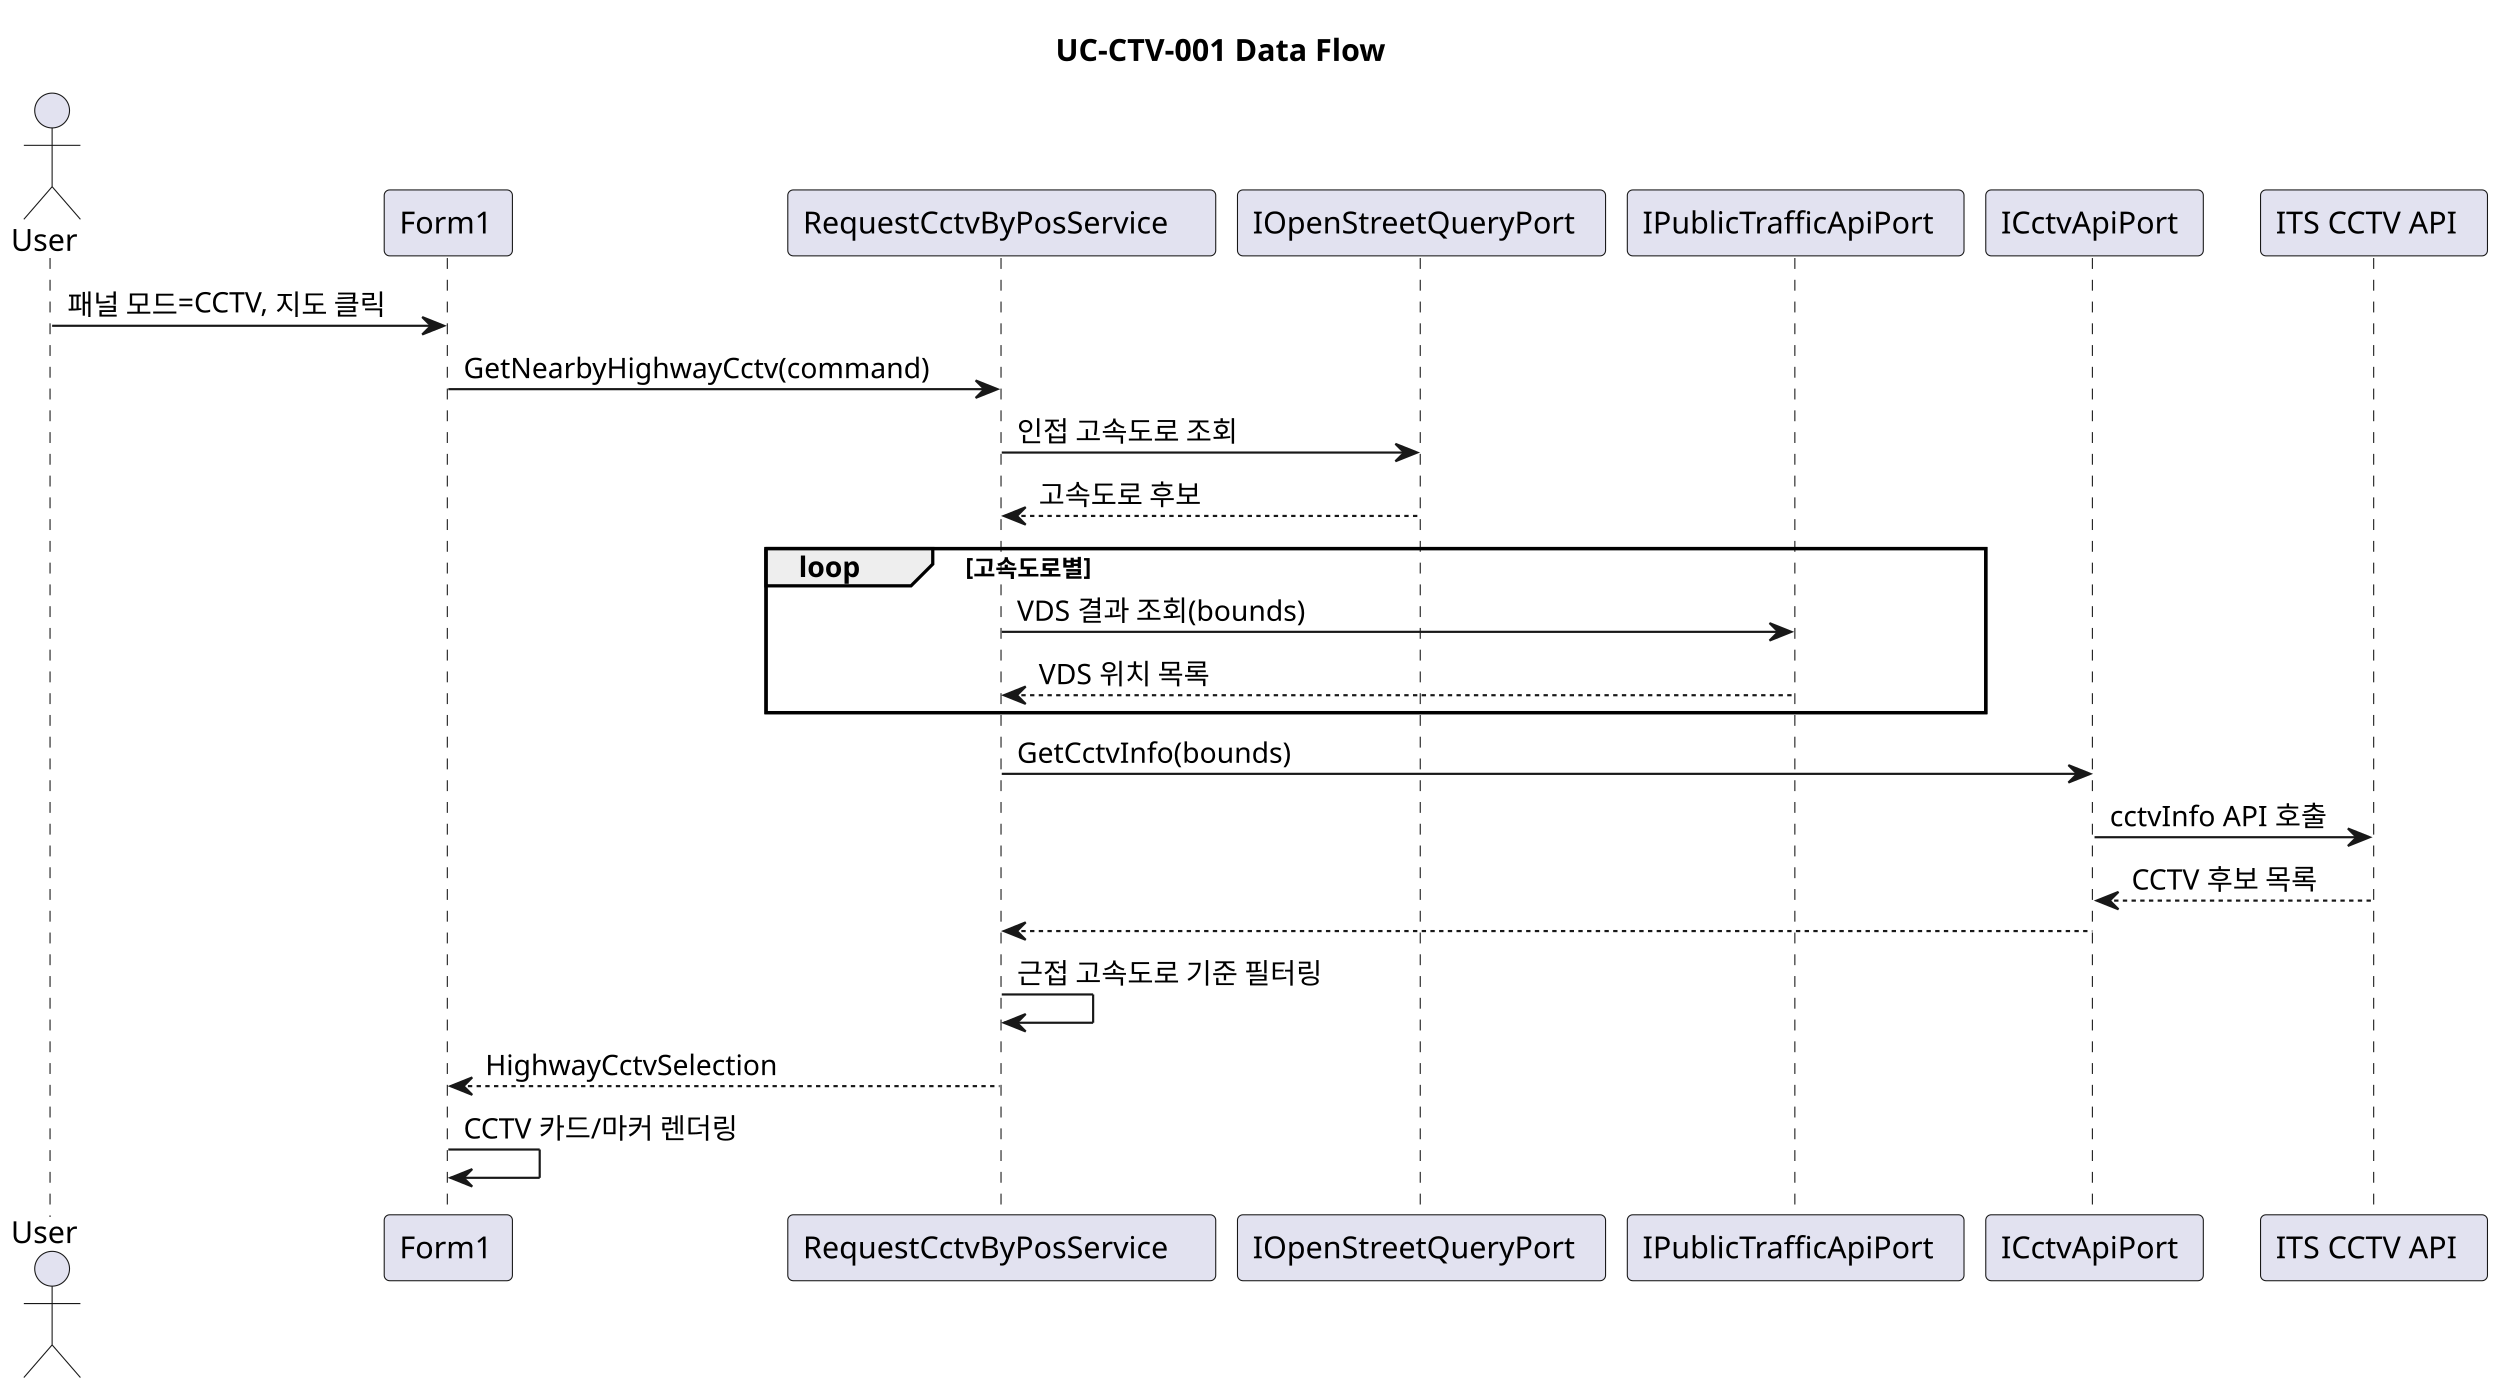
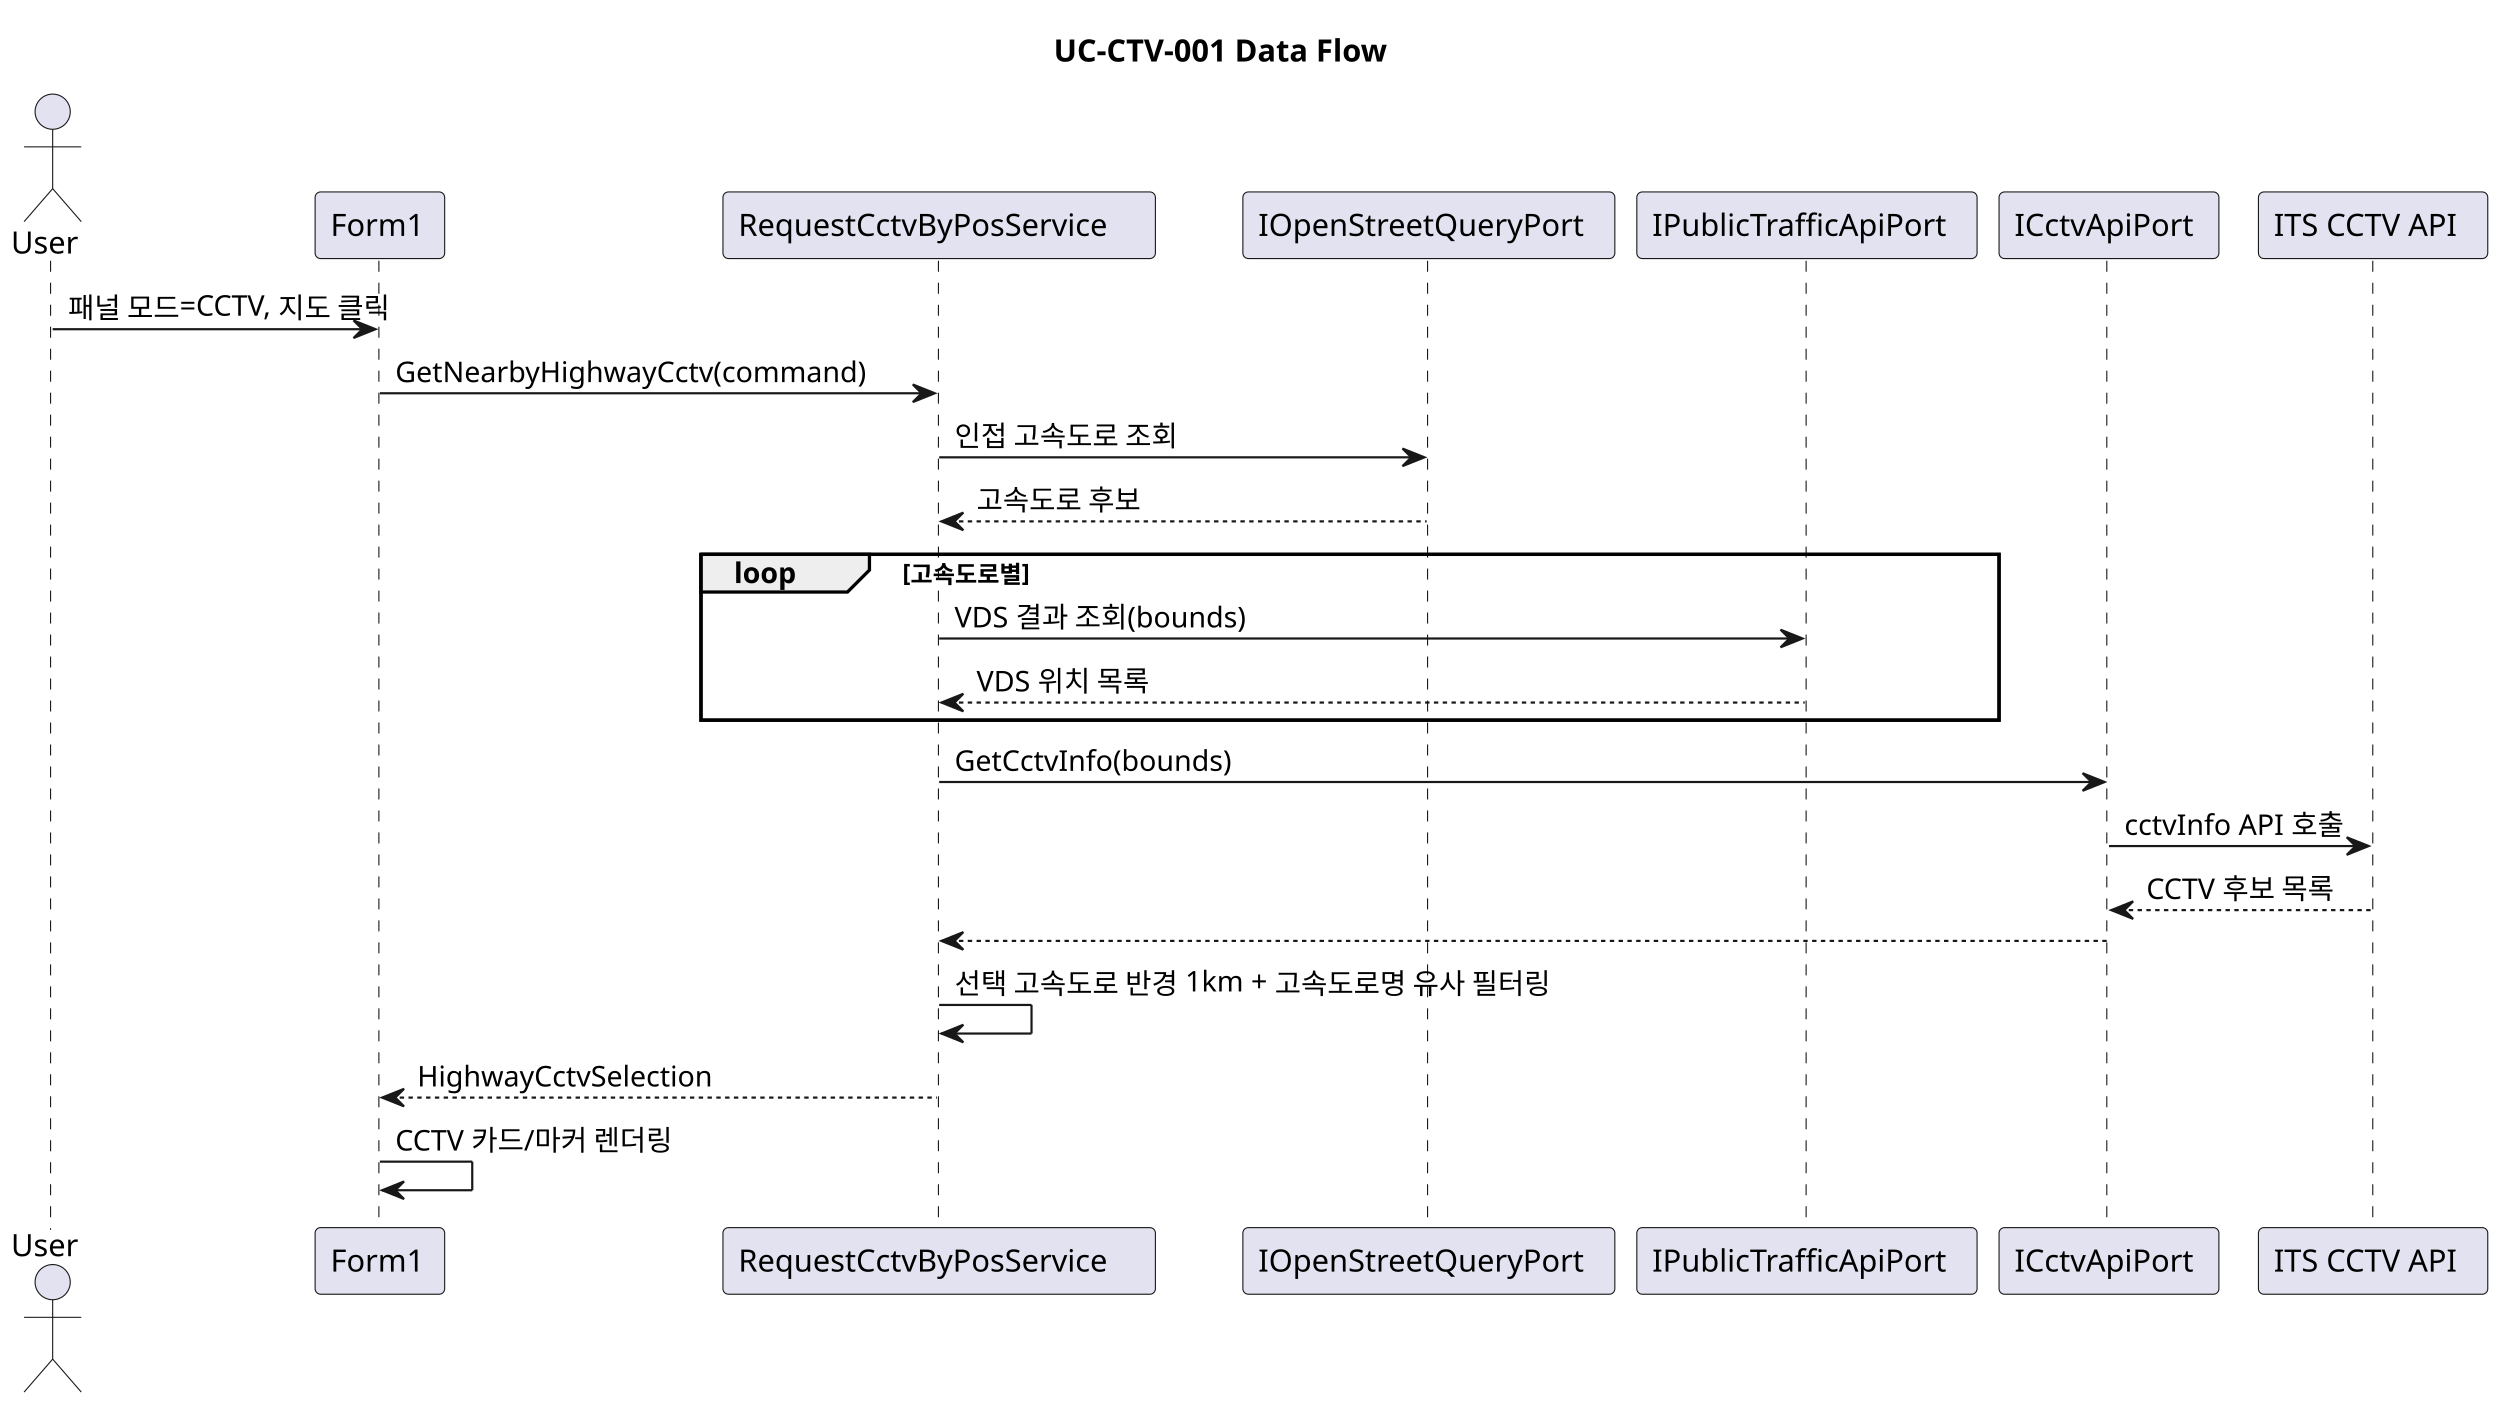
- <svg xmlns="http://www.w3.org/2000/svg" contentStyleType="text/css" data-diagram-type="SEQUENCE" height="640px" preserveAspectRatio="none" style="width:1149px;height:640px;background:#FFFFFF;" version="1.1" viewBox="0 0 1149 640" width="1149px" zoomAndPan="magnify">
+ <svg xmlns="http://www.w3.org/2000/svg" contentStyleType="text/css" data-diagram-type="SEQUENCE" height="640px" preserveAspectRatio="none" style="width:1137px;height:640px;background:#FFFFFF;" version="1.1" viewBox="0 0 1137 640" width="1137px" zoomAndPan="magnify">
  <defs />
  <g>
-     <text fill="#000000" font-family="sans-serif" font-size="14" font-weight="bold" lengthAdjust="spacing" textLength="177.017" x="485.112" y="27.995">UC-CTV-001 Data Flow</text>
-     <rect fill="none" height="75.398" style="stroke:#000000;stroke-width:1.5;" width="560.591" x="352.07" y="252.125" />
+     <text fill="#000000" font-family="sans-serif" font-size="14" font-weight="bold" lengthAdjust="spacing" textLength="177.017" x="479.209" y="27.995">UC-CTV-001 Data Flow</text>
+     <rect fill="none" height="75.398" style="stroke:#000000;stroke-width:1.5;" width="590.373" x="318.8" y="252.125" />
    <g class="participant-lifeline" data-entity-uid="part1" data-qualified-name="User" id="part1-lifeline">
      <g>
        <rect fill="#000000" fill-opacity="0" height="440.727" width="8" x="19.955" y="118.594" />
        <line style="stroke:#181818;stroke-width:0.5;stroke-dasharray:5,5;" x1="23" x2="23" y1="118.594" y2="559.32" />
      </g>
    </g>
    <g class="participant-lifeline" data-entity-uid="part2" data-qualified-name="Form1" id="part2-lifeline">
      <g>
-         <rect fill="#000000" fill-opacity="0" height="440.727" width="8" x="202.045" y="118.594" />
-         <line style="stroke:#181818;stroke-width:0.5;stroke-dasharray:5,5;" x1="205.586" x2="205.586" y1="118.594" y2="559.32" />
+         <rect fill="#000000" fill-opacity="0" height="440.727" width="8" x="168.775" y="118.594" />
+         <line style="stroke:#181818;stroke-width:0.5;stroke-dasharray:5,5;" x1="172.316" x2="172.316" y1="118.594" y2="559.32" />
      </g>
    </g>
    <g class="participant-lifeline" data-entity-uid="part3" data-qualified-name="CctvSvc" id="part3-lifeline">
      <g>
-         <rect fill="#000000" fill-opacity="0" height="440.727" width="8" x="456.408" y="118.594" />
-         <line style="stroke:#181818;stroke-width:0.5;stroke-dasharray:5,5;" x1="460.07" x2="460.07" y1="118.594" y2="559.32" />
+         <rect fill="#000000" fill-opacity="0" height="440.727" width="8" x="423.138" y="118.594" />
+         <line style="stroke:#181818;stroke-width:0.5;stroke-dasharray:5,5;" x1="426.8" x2="426.8" y1="118.594" y2="559.32" />
      </g>
    </g>
    <g class="participant-lifeline" data-entity-uid="part4" data-qualified-name="OpenStreetPort" id="part4-lifeline">
      <g>
-         <rect fill="#000000" fill-opacity="0" height="440.727" width="8" x="649.331" y="118.594" />
-         <line style="stroke:#181818;stroke-width:0.5;stroke-dasharray:5,5;" x1="652.746" x2="652.746" y1="118.594" y2="559.32" />
+         <rect fill="#000000" fill-opacity="0" height="440.727" width="8" x="645.843" y="118.594" />
+         <line style="stroke:#181818;stroke-width:0.5;stroke-dasharray:5,5;" x1="649.258" x2="649.258" y1="118.594" y2="559.32" />
      </g>
    </g>
    <g class="participant-lifeline" data-entity-uid="part5" data-qualified-name="TrafficApiPort" id="part5-lifeline">
      <g>
-         <rect fill="#000000" fill-opacity="0" height="440.727" width="8" x="821.288" y="118.594" />
-         <line style="stroke:#181818;stroke-width:0.5;stroke-dasharray:5,5;" x1="824.915" x2="824.915" y1="118.594" y2="559.32" />
+         <rect fill="#000000" fill-opacity="0" height="440.727" width="8" x="817.8" y="118.594" />
+         <line style="stroke:#181818;stroke-width:0.5;stroke-dasharray:5,5;" x1="821.427" x2="821.427" y1="118.594" y2="559.32" />
      </g>
    </g>
    <g class="participant-lifeline" data-entity-uid="part6" data-qualified-name="CctvApiPort" id="part6-lifeline">
      <g>
-         <rect fill="#000000" fill-opacity="0" height="440.727" width="8" x="958.652" y="118.594" />
-         <line style="stroke:#181818;stroke-width:0.5;stroke-dasharray:5,5;" x1="961.66" x2="961.66" y1="118.594" y2="559.32" />
+         <rect fill="#000000" fill-opacity="0" height="440.727" width="8" x="955.164" y="118.594" />
+         <line style="stroke:#181818;stroke-width:0.5;stroke-dasharray:5,5;" x1="958.172" x2="958.172" y1="118.594" y2="559.32" />
      </g>
    </g>
    <g class="participant-lifeline" data-entity-uid="part7" data-qualified-name="CctvApi" id="part7-lifeline">
      <g>
-         <rect fill="#000000" fill-opacity="0" height="440.727" width="8" x="1087.092" y="118.594" />
-         <line style="stroke:#181818;stroke-width:0.5;stroke-dasharray:5,5;" x1="1090.944" x2="1090.944" y1="118.594" y2="559.32" />
+         <rect fill="#000000" fill-opacity="0" height="440.727" width="8" x="1075.286" y="118.594" />
+         <line style="stroke:#181818;stroke-width:0.5;stroke-dasharray:5,5;" x1="1079.138" x2="1079.138" y1="118.594" y2="559.32" />
      </g>
    </g>
    <g class="participant participant-head" data-entity-uid="part1" data-qualified-name="User" id="part1-head">
      <text fill="#000000" font-family="sans-serif" font-size="14" lengthAdjust="spacing" textLength="31.91" x="5" y="115.292">User</text>
      <ellipse cx="23.955" cy="50.797" fill="#E2E2F0" rx="8" ry="8" style="stroke:#181818;stroke-width:0.5;" />
      <path d="M23.955,58.797 L23.955,85.797 M10.955,66.797 L36.955,66.797 M23.955,85.797 L10.955,100.797 M23.955,85.797 L36.955,100.797" fill="none" style="stroke:#181818;stroke-width:0.5;" />
    </g>
    <g class="participant participant-tail" data-entity-uid="part1" data-qualified-name="User" id="part1-tail">
      <text fill="#000000" font-family="sans-serif" font-size="14" lengthAdjust="spacing" textLength="31.91" x="5" y="571.315">User</text>
      <ellipse cx="23.955" cy="583.117" fill="#E2E2F0" rx="8" ry="8" style="stroke:#181818;stroke-width:0.5;" />
      <path d="M23.955,591.117 L23.955,618.117 M10.955,599.117 L36.955,599.117 M23.955,618.117 L10.955,633.117 M23.955,618.117 L36.955,633.117" fill="none" style="stroke:#181818;stroke-width:0.5;" />
    </g>
    <g class="participant participant-head" data-entity-uid="part2" data-qualified-name="Form1" id="part2-head">
-       <rect fill="#E2E2F0" height="30.297" rx="2.5" ry="2.5" style="stroke:#181818;stroke-width:0.5;" width="58.919" x="176.586" y="87.297" />
-       <text fill="#000000" font-family="sans-serif" font-size="14" lengthAdjust="spacing" textLength="44.919" x="183.586" y="107.292">Form1</text>
+       <rect fill="#E2E2F0" height="30.297" rx="2.5" ry="2.5" style="stroke:#181818;stroke-width:0.5;" width="58.919" x="143.316" y="87.297" />
+       <text fill="#000000" font-family="sans-serif" font-size="14" lengthAdjust="spacing" textLength="44.919" x="150.316" y="107.292">Form1</text>
    </g>
    <g class="participant participant-tail" data-entity-uid="part2" data-qualified-name="Form1" id="part2-tail">
-       <rect fill="#E2E2F0" height="30.297" rx="2.5" ry="2.5" style="stroke:#181818;stroke-width:0.5;" width="58.919" x="176.586" y="558.32" />
-       <text fill="#000000" font-family="sans-serif" font-size="14" lengthAdjust="spacing" textLength="44.919" x="183.586" y="578.315">Form1</text>
+       <rect fill="#E2E2F0" height="30.297" rx="2.5" ry="2.5" style="stroke:#181818;stroke-width:0.5;" width="58.919" x="143.316" y="558.32" />
+       <text fill="#000000" font-family="sans-serif" font-size="14" lengthAdjust="spacing" textLength="44.919" x="150.316" y="578.315">Form1</text>
    </g>
    <g class="participant participant-head" data-entity-uid="part3" data-qualified-name="CctvSvc" id="part3-head">
-       <rect fill="#E2E2F0" height="30.297" rx="2.5" ry="2.5" style="stroke:#181818;stroke-width:0.5;" width="196.677" x="362.07" y="87.297" />
-       <text fill="#000000" font-family="sans-serif" font-size="14" lengthAdjust="spacing" textLength="182.677" x="369.07" y="107.292">RequestCctvByPosService</text>
+       <rect fill="#E2E2F0" height="30.297" rx="2.5" ry="2.5" style="stroke:#181818;stroke-width:0.5;" width="196.677" x="328.8" y="87.297" />
+       <text fill="#000000" font-family="sans-serif" font-size="14" lengthAdjust="spacing" textLength="182.677" x="335.8" y="107.292">RequestCctvByPosService</text>
    </g>
    <g class="participant participant-tail" data-entity-uid="part3" data-qualified-name="CctvSvc" id="part3-tail">
-       <rect fill="#E2E2F0" height="30.297" rx="2.5" ry="2.5" style="stroke:#181818;stroke-width:0.5;" width="196.677" x="362.07" y="558.32" />
-       <text fill="#000000" font-family="sans-serif" font-size="14" lengthAdjust="spacing" textLength="182.677" x="369.07" y="578.315">RequestCctvByPosService</text>
+       <rect fill="#E2E2F0" height="30.297" rx="2.5" ry="2.5" style="stroke:#181818;stroke-width:0.5;" width="196.677" x="328.8" y="558.32" />
+       <text fill="#000000" font-family="sans-serif" font-size="14" lengthAdjust="spacing" textLength="182.677" x="335.8" y="578.315">RequestCctvByPosService</text>
    </g>
    <g class="participant participant-head" data-entity-uid="part4" data-qualified-name="OpenStreetPort" id="part4-head">
-       <rect fill="#E2E2F0" height="30.297" rx="2.5" ry="2.5" style="stroke:#181818;stroke-width:0.5;" width="169.169" x="568.746" y="87.297" />
-       <text fill="#000000" font-family="sans-serif" font-size="14" lengthAdjust="spacing" textLength="155.169" x="575.746" y="107.292">IOpenStreetQueryPort</text>
+       <rect fill="#E2E2F0" height="30.297" rx="2.5" ry="2.5" style="stroke:#181818;stroke-width:0.5;" width="169.169" x="565.258" y="87.297" />
+       <text fill="#000000" font-family="sans-serif" font-size="14" lengthAdjust="spacing" textLength="155.169" x="572.258" y="107.292">IOpenStreetQueryPort</text>
    </g>
    <g class="participant participant-tail" data-entity-uid="part4" data-qualified-name="OpenStreetPort" id="part4-tail">
-       <rect fill="#E2E2F0" height="30.297" rx="2.5" ry="2.5" style="stroke:#181818;stroke-width:0.5;" width="169.169" x="568.746" y="558.32" />
-       <text fill="#000000" font-family="sans-serif" font-size="14" lengthAdjust="spacing" textLength="155.169" x="575.746" y="578.315">IOpenStreetQueryPort</text>
+       <rect fill="#E2E2F0" height="30.297" rx="2.5" ry="2.5" style="stroke:#181818;stroke-width:0.5;" width="169.169" x="565.258" y="558.32" />
+       <text fill="#000000" font-family="sans-serif" font-size="14" lengthAdjust="spacing" textLength="155.169" x="572.258" y="578.315">IOpenStreetQueryPort</text>
    </g>
    <g class="participant participant-head" data-entity-uid="part5" data-qualified-name="TrafficApiPort" id="part5-head">
-       <rect fill="#E2E2F0" height="30.297" rx="2.5" ry="2.5" style="stroke:#181818;stroke-width:0.5;" width="154.745" x="747.915" y="87.297" />
-       <text fill="#000000" font-family="sans-serif" font-size="14" lengthAdjust="spacing" textLength="140.745" x="754.915" y="107.292">IPublicTrafficApiPort</text>
+       <rect fill="#E2E2F0" height="30.297" rx="2.5" ry="2.5" style="stroke:#181818;stroke-width:0.5;" width="154.745" x="744.427" y="87.297" />
+       <text fill="#000000" font-family="sans-serif" font-size="14" lengthAdjust="spacing" textLength="140.745" x="751.427" y="107.292">IPublicTrafficApiPort</text>
    </g>
    <g class="participant participant-tail" data-entity-uid="part5" data-qualified-name="TrafficApiPort" id="part5-tail">
-       <rect fill="#E2E2F0" height="30.297" rx="2.5" ry="2.5" style="stroke:#181818;stroke-width:0.5;" width="154.745" x="747.915" y="558.32" />
-       <text fill="#000000" font-family="sans-serif" font-size="14" lengthAdjust="spacing" textLength="140.745" x="754.915" y="578.315">IPublicTrafficApiPort</text>
+       <rect fill="#E2E2F0" height="30.297" rx="2.5" ry="2.5" style="stroke:#181818;stroke-width:0.5;" width="154.745" x="744.427" y="558.32" />
+       <text fill="#000000" font-family="sans-serif" font-size="14" lengthAdjust="spacing" textLength="140.745" x="751.427" y="578.315">IPublicTrafficApiPort</text>
    </g>
    <g class="participant participant-head" data-entity-uid="part6" data-qualified-name="CctvApiPort" id="part6-head">
-       <rect fill="#E2E2F0" height="30.297" rx="2.5" ry="2.5" style="stroke:#181818;stroke-width:0.5;" width="99.982" x="912.66" y="87.297" />
-       <text fill="#000000" font-family="sans-serif" font-size="14" lengthAdjust="spacing" textLength="85.982" x="919.66" y="107.292">ICctvApiPort</text>
+       <rect fill="#E2E2F0" height="30.297" rx="2.5" ry="2.5" style="stroke:#181818;stroke-width:0.5;" width="99.982" x="909.172" y="87.297" />
+       <text fill="#000000" font-family="sans-serif" font-size="14" lengthAdjust="spacing" textLength="85.982" x="916.172" y="107.292">ICctvApiPort</text>
    </g>
    <g class="participant participant-tail" data-entity-uid="part6" data-qualified-name="CctvApiPort" id="part6-tail">
-       <rect fill="#E2E2F0" height="30.297" rx="2.5" ry="2.5" style="stroke:#181818;stroke-width:0.5;" width="99.982" x="912.66" y="558.32" />
-       <text fill="#000000" font-family="sans-serif" font-size="14" lengthAdjust="spacing" textLength="85.982" x="919.66" y="578.315">ICctvApiPort</text>
+       <rect fill="#E2E2F0" height="30.297" rx="2.5" ry="2.5" style="stroke:#181818;stroke-width:0.5;" width="99.982" x="909.172" y="558.32" />
+       <text fill="#000000" font-family="sans-serif" font-size="14" lengthAdjust="spacing" textLength="85.982" x="916.172" y="578.315">ICctvApiPort</text>
    </g>
    <g class="participant participant-head" data-entity-uid="part7" data-qualified-name="CctvApi" id="part7-head">
-       <rect fill="#E2E2F0" height="30.297" rx="2.5" ry="2.5" style="stroke:#181818;stroke-width:0.5;" width="104.296" x="1038.944" y="87.297" />
-       <text fill="#000000" font-family="sans-serif" font-size="14" lengthAdjust="spacing" textLength="90.296" x="1045.944" y="107.292">ITS CCTV API</text>
+       <rect fill="#E2E2F0" height="30.297" rx="2.5" ry="2.5" style="stroke:#181818;stroke-width:0.5;" width="104.296" x="1027.138" y="87.297" />
+       <text fill="#000000" font-family="sans-serif" font-size="14" lengthAdjust="spacing" textLength="90.296" x="1034.138" y="107.292">ITS CCTV API</text>
    </g>
    <g class="participant participant-tail" data-entity-uid="part7" data-qualified-name="CctvApi" id="part7-tail">
-       <rect fill="#E2E2F0" height="30.297" rx="2.5" ry="2.5" style="stroke:#181818;stroke-width:0.5;" width="104.296" x="1038.944" y="558.32" />
-       <text fill="#000000" font-family="sans-serif" font-size="14" lengthAdjust="spacing" textLength="90.296" x="1045.944" y="578.315">ITS CCTV API</text>
+       <rect fill="#E2E2F0" height="30.297" rx="2.5" ry="2.5" style="stroke:#181818;stroke-width:0.5;" width="104.296" x="1027.138" y="558.32" />
+       <text fill="#000000" font-family="sans-serif" font-size="14" lengthAdjust="spacing" textLength="90.296" x="1034.138" y="578.315">ITS CCTV API</text>
    </g>
    <g class="message" data-entity-1="part1" data-entity-2="part2" id="msg1">
-       <polygon fill="#181818" points="194.045,145.727,204.045,149.727,194.045,153.727,198.045,149.727" style="stroke:#181818;stroke-width:1;" />
-       <line style="stroke:#181818;stroke-width:1;" x1="23.955" x2="200.045" y1="149.727" y2="149.727" />
-       <text fill="#000000" font-family="sans-serif" font-size="13" lengthAdjust="spacing" textLength="158.09" x="30.955" y="144.661">패널 모드=CCTV, 지도 클릭</text>
+       <polygon fill="#181818" points="160.775,145.727,170.775,149.727,160.775,153.727,164.775,149.727" style="stroke:#181818;stroke-width:1;" />
+       <line style="stroke:#181818;stroke-width:1;" x1="23.955" x2="166.775" y1="149.727" y2="149.727" />
+       <text fill="#000000" font-family="sans-serif" font-size="13" lengthAdjust="spacing" textLength="124.82" x="30.955" y="144.661">패널 모드=CCTV, 지도 클릭</text>
    </g>
    <g class="message" data-entity-1="part2" data-entity-2="part3" id="msg2">
-       <polygon fill="#181818" points="448.408,174.859,458.408,178.859,448.408,182.859,452.408,178.859" style="stroke:#181818;stroke-width:1;" />
-       <line style="stroke:#181818;stroke-width:1;" x1="206.045" x2="454.408" y1="178.859" y2="178.859" />
-       <text fill="#000000" font-family="sans-serif" font-size="13" lengthAdjust="spacing" textLength="230.363" x="213.045" y="173.793">GetNearbyHighwayCctv(command)</text>
+       <polygon fill="#181818" points="415.138,174.859,425.138,178.859,415.138,182.859,419.138,178.859" style="stroke:#181818;stroke-width:1;" />
+       <line style="stroke:#181818;stroke-width:1;" x1="172.775" x2="421.138" y1="178.859" y2="178.859" />
+       <text fill="#000000" font-family="sans-serif" font-size="13" lengthAdjust="spacing" textLength="230.363" x="179.775" y="173.793">GetNearbyHighwayCctv(command)</text>
    </g>
    <g class="message" data-entity-1="part3" data-entity-2="part4" id="msg3">
-       <polygon fill="#181818" points="641.331,203.992,651.331,207.992,641.331,211.992,645.331,207.992" style="stroke:#181818;stroke-width:1;" />
-       <line style="stroke:#181818;stroke-width:1;" x1="460.408" x2="647.331" y1="207.992" y2="207.992" />
-       <text fill="#000000" font-family="sans-serif" font-size="13" lengthAdjust="spacing" textLength="103.945" x="467.408" y="202.926">인접 고속도로 조회</text>
+       <polygon fill="#181818" points="637.843,203.992,647.843,207.992,637.843,211.992,641.843,207.992" style="stroke:#181818;stroke-width:1;" />
+       <line style="stroke:#181818;stroke-width:1;" x1="427.138" x2="643.843" y1="207.992" y2="207.992" />
+       <text fill="#000000" font-family="sans-serif" font-size="13" lengthAdjust="spacing" textLength="70.675" x="434.138" y="202.926">인접 고속도로 조회</text>
    </g>
    <g class="message" data-entity-1="part4" data-entity-2="part3" id="msg4">
-       <polygon fill="#181818" points="471.408,233.125,461.408,237.125,471.408,241.125,467.408,237.125" style="stroke:#181818;stroke-width:1;" />
-       <line style="stroke:#181818;stroke-width:1;stroke-dasharray:2,2;" x1="465.408" x2="652.331" y1="237.125" y2="237.125" />
-       <text fill="#000000" font-family="sans-serif" font-size="13" lengthAdjust="spacing" textLength="75.892" x="477.408" y="232.059">고속도로 후보</text>
+       <polygon fill="#181818" points="438.138,233.125,428.138,237.125,438.138,241.125,434.138,237.125" style="stroke:#181818;stroke-width:1;" />
+       <line style="stroke:#181818;stroke-width:1;stroke-dasharray:2,2;" x1="432.138" x2="648.843" y1="237.125" y2="237.125" />
+       <text fill="#000000" font-family="sans-serif" font-size="13" lengthAdjust="spacing" textLength="50.94" x="444.138" y="232.059">고속도로 후보</text>
    </g>
-     <path d="M352.07,252.125 L428.694,252.125 L428.694,259.258 L418.694,269.258 L352.07,269.258 L352.07,252.125" fill="#EEEEEE" style="stroke:#000000;stroke-width:1.5;" />
-     <rect fill="none" height="75.398" style="stroke:#000000;stroke-width:1.5;" width="560.591" x="352.07" y="252.125" />
-     <text fill="#000000" font-family="sans-serif" font-size="13" font-weight="bold" lengthAdjust="spacing" textLength="31.624" x="367.07" y="265.192">loop</text>
-     <text fill="#000000" font-family="sans-serif" font-size="11" font-weight="bold" lengthAdjust="spacing" textLength="60.654" x="443.694" y="264.335">[고속도로별]</text>
+     <path d="M318.8,252.125 L395.424,252.125 L395.424,259.258 L385.424,269.258 L318.8,269.258 L318.8,252.125" fill="#EEEEEE" style="stroke:#000000;stroke-width:1.5;" />
+     <rect fill="none" height="75.398" style="stroke:#000000;stroke-width:1.5;" width="590.373" x="318.8" y="252.125" />
+     <text fill="#000000" font-family="sans-serif" font-size="13" font-weight="bold" lengthAdjust="spacing" textLength="31.624" x="333.8" y="265.192">loop</text>
+     <text fill="#000000" font-family="sans-serif" font-size="11" font-weight="bold" lengthAdjust="spacing" textLength="43.06" x="410.424" y="264.335">[고속도로별]</text>
    <g class="message" data-entity-1="part3" data-entity-2="part5" id="msg5">
-       <polygon fill="#181818" points="813.288,286.391,823.288,290.391,813.288,294.391,817.288,290.391" style="stroke:#181818;stroke-width:1;" />
-       <line style="stroke:#181818;stroke-width:1;" x1="460.408" x2="819.288" y1="290.391" y2="290.391" />
-       <text fill="#000000" font-family="sans-serif" font-size="13" lengthAdjust="spacing" textLength="141.113" x="467.408" y="285.325">VDS 결과 조회(bounds)</text>
+       <polygon fill="#181818" points="809.8,286.391,819.8,290.391,809.8,294.391,813.8,290.391" style="stroke:#181818;stroke-width:1;" />
+       <line style="stroke:#181818;stroke-width:1;" x1="427.138" x2="815.8" y1="290.391" y2="290.391" />
+       <text fill="#000000" font-family="sans-serif" font-size="13" lengthAdjust="spacing" textLength="124.478" x="434.138" y="285.325">VDS 결과 조회(bounds)</text>
    </g>
    <g class="message" data-entity-1="part5" data-entity-2="part3" id="msg6">
-       <polygon fill="#181818" points="471.408,315.523,461.408,319.523,471.408,323.523,467.408,319.523" style="stroke:#181818;stroke-width:1;" />
-       <line style="stroke:#181818;stroke-width:1;stroke-dasharray:2,2;" x1="465.408" x2="824.288" y1="319.523" y2="319.523" />
-       <text fill="#000000" font-family="sans-serif" font-size="13" lengthAdjust="spacing" textLength="83.26" x="477.408" y="314.457">VDS 위치 목록</text>
+       <polygon fill="#181818" points="438.138,315.523,428.138,319.523,438.138,323.523,434.138,319.523" style="stroke:#181818;stroke-width:1;" />
+       <line style="stroke:#181818;stroke-width:1;stroke-dasharray:2,2;" x1="432.138" x2="820.8" y1="319.523" y2="319.523" />
+       <text fill="#000000" font-family="sans-serif" font-size="13" lengthAdjust="spacing" textLength="66.625" x="444.138" y="314.457">VDS 위치 목록</text>
    </g>
    <g class="message" data-entity-1="part3" data-entity-2="part6" id="msg7">
-       <polygon fill="#181818" points="950.652,351.656,960.652,355.656,950.652,359.656,954.652,355.656" style="stroke:#181818;stroke-width:1;" />
-       <line style="stroke:#181818;stroke-width:1;" x1="460.408" x2="956.652" y1="355.656" y2="355.656" />
-       <text fill="#000000" font-family="sans-serif" font-size="13" lengthAdjust="spacing" textLength="134.64" x="467.408" y="350.59">GetCctvInfo(bounds)</text>
+       <polygon fill="#181818" points="947.164,351.656,957.164,355.656,947.164,359.656,951.164,355.656" style="stroke:#181818;stroke-width:1;" />
+       <line style="stroke:#181818;stroke-width:1;" x1="427.138" x2="953.164" y1="355.656" y2="355.656" />
+       <text fill="#000000" font-family="sans-serif" font-size="13" lengthAdjust="spacing" textLength="134.64" x="434.138" y="350.59">GetCctvInfo(bounds)</text>
    </g>
    <g class="message" data-entity-1="part6" data-entity-2="part7" id="msg8">
-       <polygon fill="#181818" points="1079.092,380.789,1089.092,384.789,1079.092,388.789,1083.092,384.789" style="stroke:#181818;stroke-width:1;" />
-       <line style="stroke:#181818;stroke-width:1;" x1="962.652" x2="1085.092" y1="384.789" y2="384.789" />
-       <text fill="#000000" font-family="sans-serif" font-size="13" lengthAdjust="spacing" textLength="104.44" x="969.652" y="379.723">cctvInfo API 호출</text>
+       <polygon fill="#181818" points="1067.286,380.789,1077.286,384.789,1067.286,388.789,1071.286,384.789" style="stroke:#181818;stroke-width:1;" />
+       <line style="stroke:#181818;stroke-width:1;" x1="959.164" x2="1073.286" y1="384.789" y2="384.789" />
+       <text fill="#000000" font-family="sans-serif" font-size="13" lengthAdjust="spacing" textLength="96.123" x="966.164" y="379.723">cctvInfo API 호출</text>
    </g>
    <g class="message" data-entity-1="part7" data-entity-2="part6" id="msg9">
-       <polygon fill="#181818" points="973.652,409.922,963.652,413.922,973.652,417.922,969.652,413.922" style="stroke:#181818;stroke-width:1;" />
-       <line style="stroke:#181818;stroke-width:1;stroke-dasharray:2,2;" x1="967.652" x2="1090.092" y1="413.922" y2="413.922" />
-       <text fill="#000000" font-family="sans-serif" font-size="13" lengthAdjust="spacing" textLength="91.093" x="979.652" y="408.856">CCTV 후보 목록</text>
+       <polygon fill="#181818" points="970.164,409.922,960.164,413.922,970.164,417.922,966.164,413.922" style="stroke:#181818;stroke-width:1;" />
+       <line style="stroke:#181818;stroke-width:1;stroke-dasharray:2,2;" x1="964.164" x2="1078.286" y1="413.922" y2="413.922" />
+       <text fill="#000000" font-family="sans-serif" font-size="13" lengthAdjust="spacing" textLength="74.458" x="976.164" y="408.856">CCTV 후보 목록</text>
    </g>
    <g class="message" data-entity-1="part6" data-entity-2="part3" id="msg10">
-       <polygon fill="#181818" points="471.408,423.922,461.408,427.922,471.408,431.922,467.408,427.922" style="stroke:#181818;stroke-width:1;" />
-       <line style="stroke:#181818;stroke-width:1;stroke-dasharray:2,2;" x1="465.408" x2="961.652" y1="427.922" y2="427.922" />
+       <polygon fill="#181818" points="438.138,423.922,428.138,427.922,438.138,431.922,434.138,427.922" style="stroke:#181818;stroke-width:1;" />
+       <line style="stroke:#181818;stroke-width:1;stroke-dasharray:2,2;" x1="432.138" x2="958.164" y1="427.922" y2="427.922" />
    </g>
    <g class="message" data-entity-1="part3" data-entity-2="part3" id="msg11">
-       <line style="stroke:#181818;stroke-width:1;" x1="460.408" x2="502.408" y1="457.055" y2="457.055" />
-       <line style="stroke:#181818;stroke-width:1;" x1="502.408" x2="502.408" y1="457.055" y2="470.055" />
-       <line style="stroke:#181818;stroke-width:1;" x1="461.408" x2="502.408" y1="470.055" y2="470.055" />
-       <polygon fill="#181818" points="471.408,466.055,461.408,470.055,471.408,474.055,467.408,470.055" style="stroke:#181818;stroke-width:1;" />
-       <text fill="#000000" font-family="sans-serif" font-size="13" lengthAdjust="spacing" textLength="143.957" x="467.408" y="451.989">근접 고속도로 기준 필터링</text>
+       <line style="stroke:#181818;stroke-width:1;" x1="427.138" x2="469.138" y1="457.055" y2="457.055" />
+       <line style="stroke:#181818;stroke-width:1;" x1="469.138" x2="469.138" y1="457.055" y2="470.055" />
+       <line style="stroke:#181818;stroke-width:1;" x1="428.138" x2="469.138" y1="470.055" y2="470.055" />
+       <polygon fill="#181818" points="438.138,466.055,428.138,470.055,438.138,474.055,434.138,470.055" style="stroke:#181818;stroke-width:1;" />
+       <text fill="#000000" font-family="sans-serif" font-size="13" lengthAdjust="spacing" textLength="208.705" x="434.138" y="451.989">선택 고속도로 반경 1km + 고속도로명 유사 필터링</text>
    </g>
    <g class="message" data-entity-1="part3" data-entity-2="part2" id="msg12">
-       <polygon fill="#181818" points="217.045,495.188,207.045,499.188,217.045,503.188,213.045,499.188" style="stroke:#181818;stroke-width:1;" />
-       <line style="stroke:#181818;stroke-width:1;stroke-dasharray:2,2;" x1="211.045" x2="459.408" y1="499.188" y2="499.188" />
-       <text fill="#000000" font-family="sans-serif" font-size="13" lengthAdjust="spacing" textLength="145.095" x="223.045" y="494.122">HighwayCctvSelection</text>
+       <polygon fill="#181818" points="183.775,495.188,173.775,499.188,183.775,503.188,179.775,499.188" style="stroke:#181818;stroke-width:1;" />
+       <line style="stroke:#181818;stroke-width:1;stroke-dasharray:2,2;" x1="177.775" x2="426.138" y1="499.188" y2="499.188" />
+       <text fill="#000000" font-family="sans-serif" font-size="13" lengthAdjust="spacing" textLength="145.095" x="189.775" y="494.122">HighwayCctvSelection</text>
    </g>
    <g class="message" data-entity-1="part2" data-entity-2="part2" id="msg13">
-       <line style="stroke:#181818;stroke-width:1;" x1="206.045" x2="248.045" y1="528.32" y2="528.32" />
-       <line style="stroke:#181818;stroke-width:1;" x1="248.045" x2="248.045" y1="528.32" y2="541.32" />
-       <line style="stroke:#181818;stroke-width:1;" x1="207.045" x2="248.045" y1="541.32" y2="541.32" />
-       <polygon fill="#181818" points="217.045,537.32,207.045,541.32,217.045,545.32,213.045,541.32" style="stroke:#181818;stroke-width:1;" />
-       <text fill="#000000" font-family="sans-serif" font-size="13" lengthAdjust="spacing" textLength="131.353" x="213.045" y="523.254">CCTV 카드/마커 렌더링</text>
+       <line style="stroke:#181818;stroke-width:1;" x1="172.775" x2="214.775" y1="528.32" y2="528.32" />
+       <line style="stroke:#181818;stroke-width:1;" x1="214.775" x2="214.775" y1="528.32" y2="541.32" />
+       <line style="stroke:#181818;stroke-width:1;" x1="173.775" x2="214.775" y1="541.32" y2="541.32" />
+       <polygon fill="#181818" points="183.775,537.32,173.775,541.32,183.775,545.32,179.775,541.32" style="stroke:#181818;stroke-width:1;" />
+       <text fill="#000000" font-family="sans-serif" font-size="13" lengthAdjust="spacing" textLength="102.242" x="179.775" y="523.254">CCTV 카드/마커 렌더링</text>
    </g>
  </g>
</svg>
